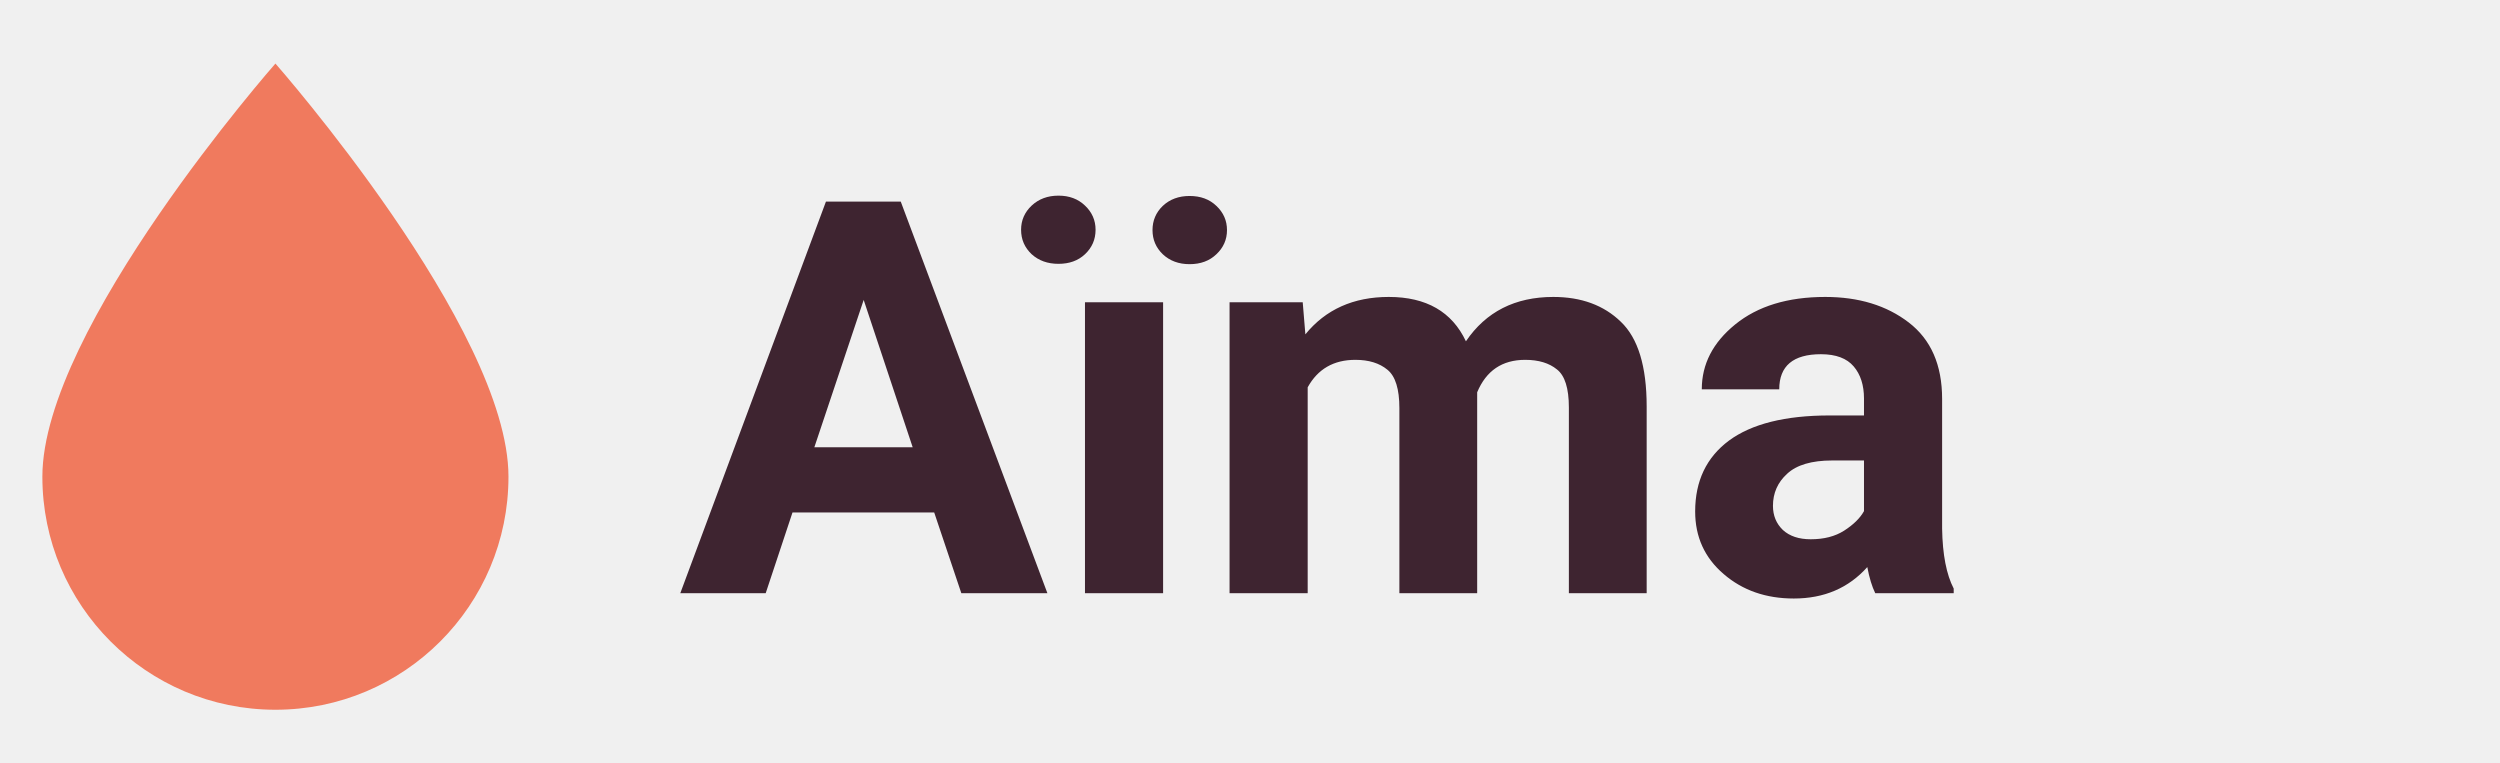
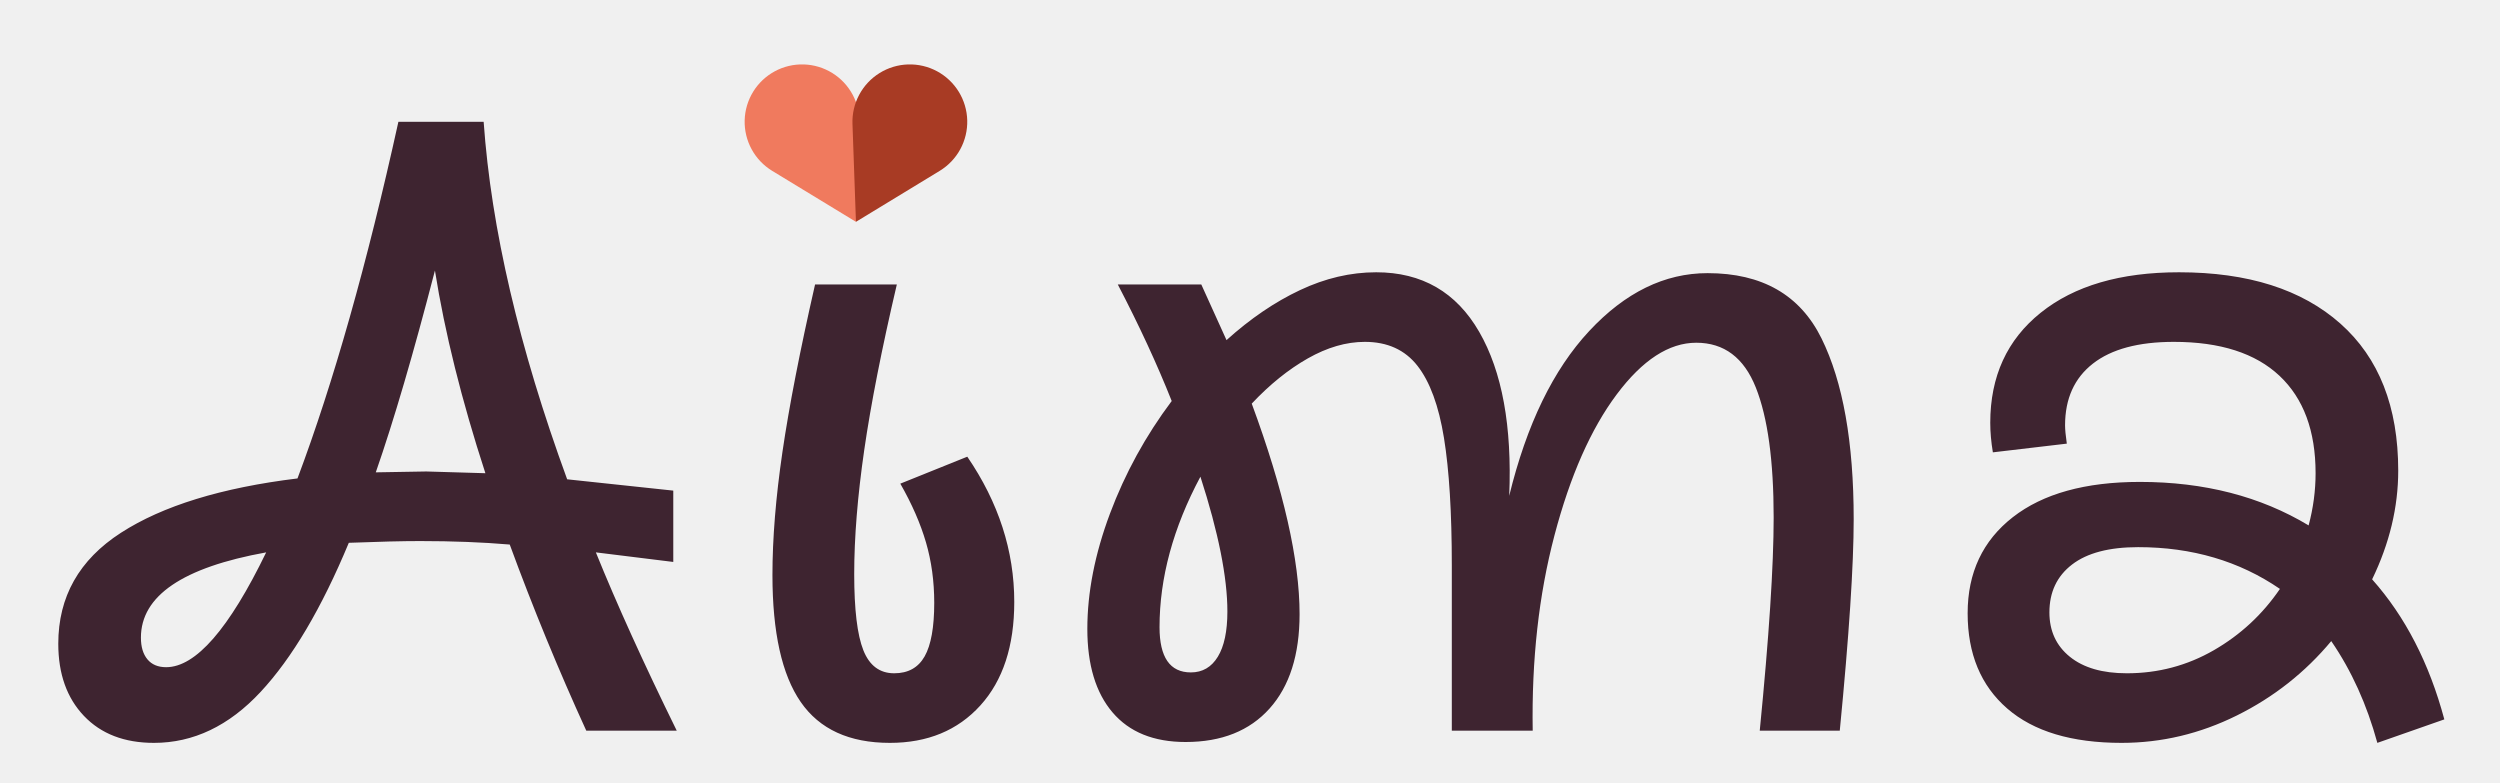
- <svg xmlns="http://www.w3.org/2000/svg" viewBox="0 0 118 36" role="img" aria-label="Aïma">
-   <path d="M13 3C13 3 2 15.5 2 22.5a11 11 0 0 0 22 0C24 15.5 13 3 13 3Z" fill="#F07A5E" />
-   <text x="32" y="28" font-family="system-ui, -apple-system, 'Segoe UI', Roboto, sans-serif" font-size="26" font-weight="700" fill="#3E2430">Aïma</text>
+ <svg xmlns="http://www.w3.org/2000/svg" width="760" height="238" viewBox="0 0 760 238" fill="none">
+   <g clip-path="url(#clip0_748_194)">
+     <path d="M17.718 195.687C17.718 181.408 24.064 170.169 36.757 161.971C49.45 153.774 67.344 148.264 90.439 145.444C101.369 116.355 111.594 80.215 121.113 37.023H147.029C149.32 69.461 157.782 105.69 172.415 145.708L204.676 149.146V170.83L181.141 167.921C187.488 183.611 195.686 201.681 205.734 222.131H178.232C169.77 203.62 162.014 184.757 154.962 165.541C146.676 164.836 137.597 164.483 127.724 164.483C122.436 164.483 115.208 164.66 106.04 165.012C97.755 184.933 88.808 200.051 79.2 210.364C69.592 220.677 58.794 225.833 46.806 225.833C37.815 225.833 30.719 223.101 25.518 217.636C20.318 212.171 17.718 204.855 17.718 195.687ZM50.508 202.827C59.499 202.827 69.636 191.192 80.919 167.921C55.532 172.505 42.839 181.143 42.839 193.836C42.839 196.657 43.5 198.861 44.823 200.447C46.145 202.034 48.04 202.827 50.508 202.827ZM129.576 143.328L147.557 143.857C140.329 121.644 135.217 101.106 132.22 82.243C125.697 107.453 119.703 127.903 114.238 143.593L129.576 143.328ZM234.823 174.797C234.823 163.69 235.836 151.217 237.864 137.378C239.891 123.539 243.197 106.571 247.78 86.474H272.637C268.054 106.042 264.748 122.834 262.721 136.849C260.694 150.865 259.68 163.426 259.68 174.532C259.68 185.286 260.605 192.999 262.457 197.671C264.308 202.342 267.437 204.678 271.844 204.678C276.075 204.678 279.16 202.959 281.1 199.522C283.039 196.084 284.008 190.663 284.008 183.259C284.008 176.736 283.171 170.61 281.496 164.88C279.821 159.151 277.221 153.201 273.695 147.03L294.057 138.833C303.577 152.76 308.337 167.48 308.337 182.994C308.337 196.392 304.899 206.882 298.024 214.463C291.148 222.043 281.981 225.833 270.522 225.833C258.181 225.833 249.146 221.691 243.417 213.405C237.687 205.119 234.823 192.25 234.823 174.797ZM330.55 191.192C330.55 180.085 332.842 168.406 337.425 156.154C342.009 143.901 348.267 132.486 356.2 121.909C351.793 110.802 346.328 98.99 339.805 86.474H365.191L372.86 103.398C380.088 96.875 387.537 91.806 395.205 88.192C402.874 84.579 410.587 82.772 418.344 82.772C432.271 82.772 442.716 88.81 449.68 100.886C456.644 112.962 459.685 129.577 458.803 150.733C464.092 129.048 472.201 112.345 483.132 100.621C494.062 88.898 506.05 83.036 519.095 83.036C535.667 83.036 547.214 89.647 553.737 102.869C560.26 116.091 563.521 134.425 563.521 157.872C563.521 171.8 562.111 193.219 559.29 222.131H534.962C537.782 193.572 539.193 171.976 539.193 157.344C539.193 140.067 537.386 126.889 533.772 117.81C530.158 108.731 524.12 104.191 515.658 104.191C507.372 104.191 499.306 109.436 491.461 119.925C483.616 130.415 477.314 144.695 472.554 162.765C467.794 180.835 465.59 200.624 465.943 222.131H441.35V171.888C441.35 155.845 440.557 142.932 438.97 133.147C437.383 123.363 434.695 116.047 430.905 111.199C427.114 106.351 421.782 103.927 414.906 103.927C409.265 103.927 403.491 105.601 397.585 108.951C391.679 112.301 385.994 116.884 380.529 122.702C390.225 148.97 395.073 170.301 395.073 186.696C395.073 199.037 392.032 208.601 385.95 215.388C379.868 222.175 371.362 225.569 360.431 225.569C350.735 225.569 343.331 222.572 338.219 216.578C333.106 210.584 330.55 202.122 330.55 191.192ZM362.018 204.414C365.544 204.414 368.277 202.827 370.216 199.654C372.155 196.481 373.125 191.897 373.125 185.903C373.125 175.502 370.392 161.839 364.927 144.915C356.641 160.429 352.498 175.678 352.498 190.663C352.498 199.83 355.672 204.414 362.018 204.414ZM598.163 186.432C598.163 174.091 602.747 164.351 611.914 157.211C621.081 150.071 633.95 146.502 650.522 146.502C670.091 146.502 687.191 150.909 701.823 159.724C703.234 154.435 703.939 149.146 703.939 143.857C703.939 130.988 700.281 121.115 692.965 114.24C685.648 107.364 674.939 103.927 660.835 103.927C650.081 103.927 641.884 106.13 636.242 110.538C630.601 114.945 627.78 121.203 627.78 129.313C627.78 130.547 627.956 132.398 628.309 134.866L605.832 137.511C605.303 134.337 605.038 131.34 605.038 128.52C605.038 114.416 610.151 103.266 620.376 95.068C630.601 86.87 644.616 82.772 662.422 82.772C683.401 82.772 699.752 87.972 711.475 98.374C723.199 108.775 729.061 123.672 729.061 143.064C729.061 154.17 726.416 165.189 721.127 176.119C731.176 187.402 738.492 201.593 743.076 218.694L722.714 225.833C719.541 214.198 714.869 203.885 708.699 194.894C700.766 204.414 691.202 211.95 680.007 217.504C668.812 223.057 657.133 225.833 644.969 225.833C629.807 225.833 618.216 222.352 610.195 215.388C602.174 208.424 598.163 198.772 598.163 186.432ZM646.555 204.678C656.075 204.678 664.89 202.342 672.999 197.671C681.109 192.999 687.808 186.785 693.097 179.028C680.756 170.566 666.388 166.334 649.993 166.334C641.178 166.334 634.479 168.097 629.896 171.623C625.312 175.149 623.02 179.997 623.02 186.167C623.02 191.809 625.092 196.304 629.235 199.654C633.377 203.003 639.151 204.678 646.555 204.678Z" fill="#3E2430" />
+     <path d="M260.209 67.434L234.743 51.938C232.12 50.34 229.965 48.078 228.496 45.38C227.027 42.683 226.296 39.645 226.377 36.575C226.458 33.504 227.347 30.509 228.956 27.893C230.564 25.276 232.835 23.13 235.538 21.672C238.242 20.214 241.282 19.495 244.352 19.588C247.423 19.681 250.414 20.583 253.024 22.202C255.634 23.821 257.771 26.1 259.218 28.809C260.665 31.519 261.372 34.562 261.267 37.632L260.209 67.434Z" fill="#F07A5E" />
+     <path d="M260.209 67.434L259.151 37.632C259.046 34.562 259.752 31.519 261.199 28.809C262.647 26.1 264.783 23.821 267.394 22.202C270.004 20.583 272.995 19.681 276.065 19.588C279.135 19.495 282.176 20.214 284.879 21.672C287.582 23.13 289.853 25.276 291.462 27.893C293.07 30.509 293.96 33.504 294.041 36.575C294.121 39.645 293.39 42.683 291.921 45.38C290.452 48.078 288.297 50.34 285.674 51.938L260.209 67.434Z" fill="#A83B24" />
+   </g>
+   <defs>
+     <clipPath id="clip0_748_194">
+       <rect width="760" height="238" fill="white" />
+     </clipPath>
+   </defs>
</svg>
